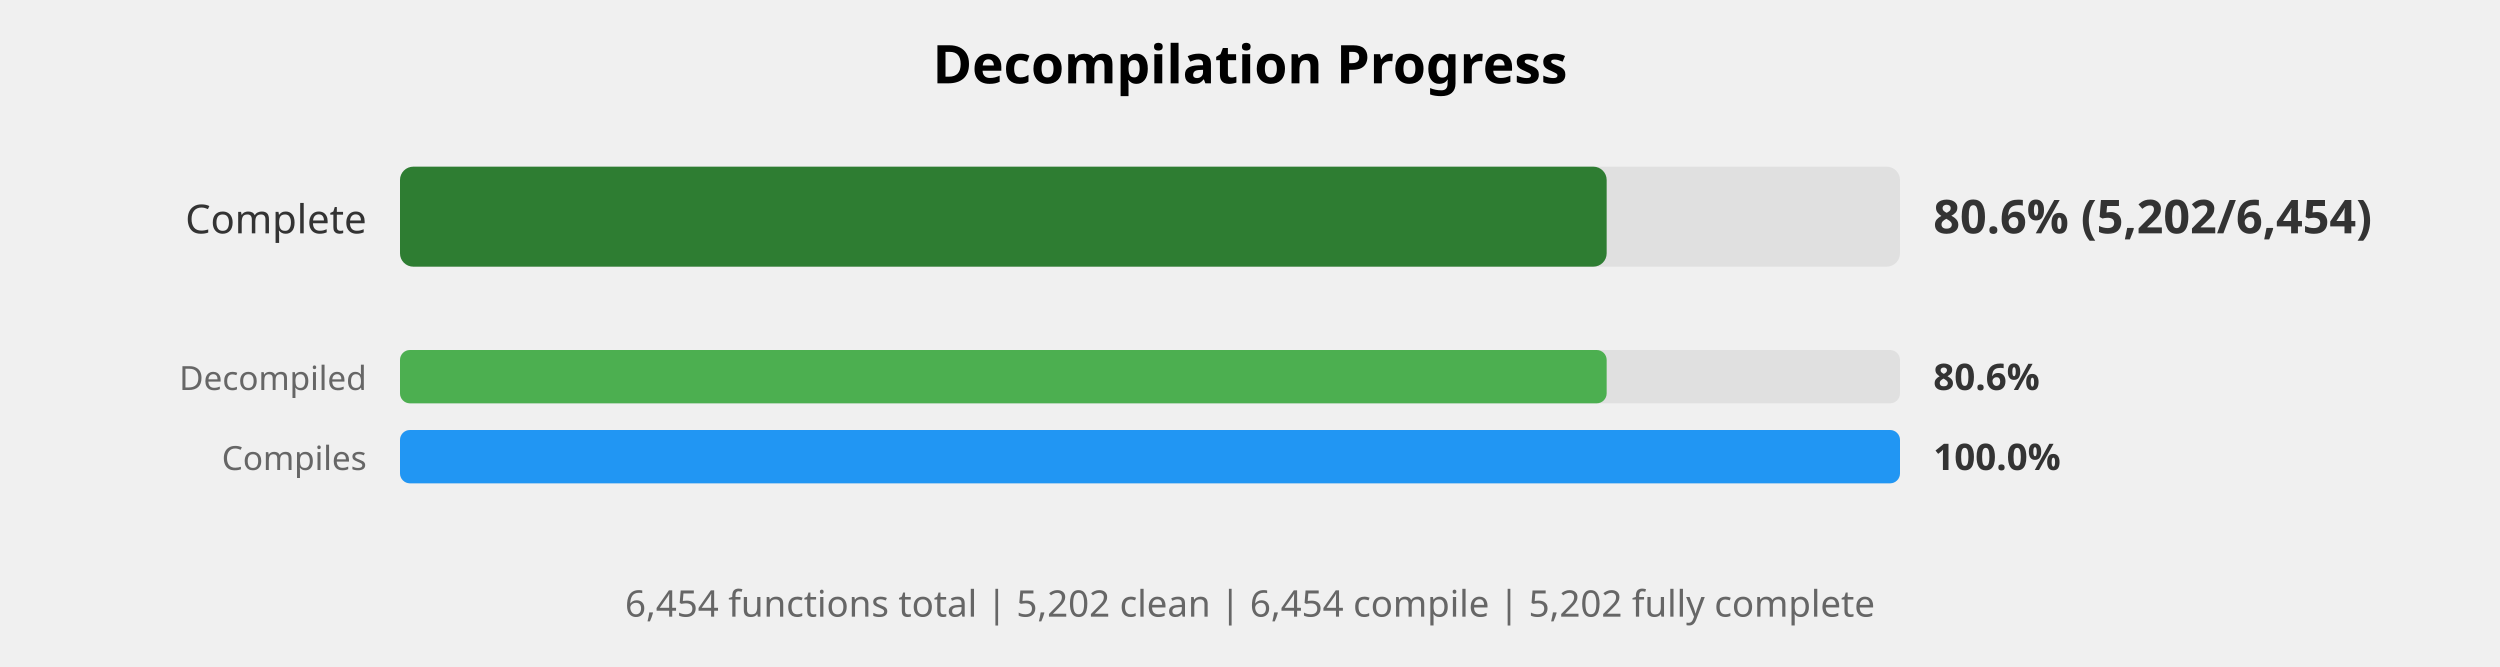
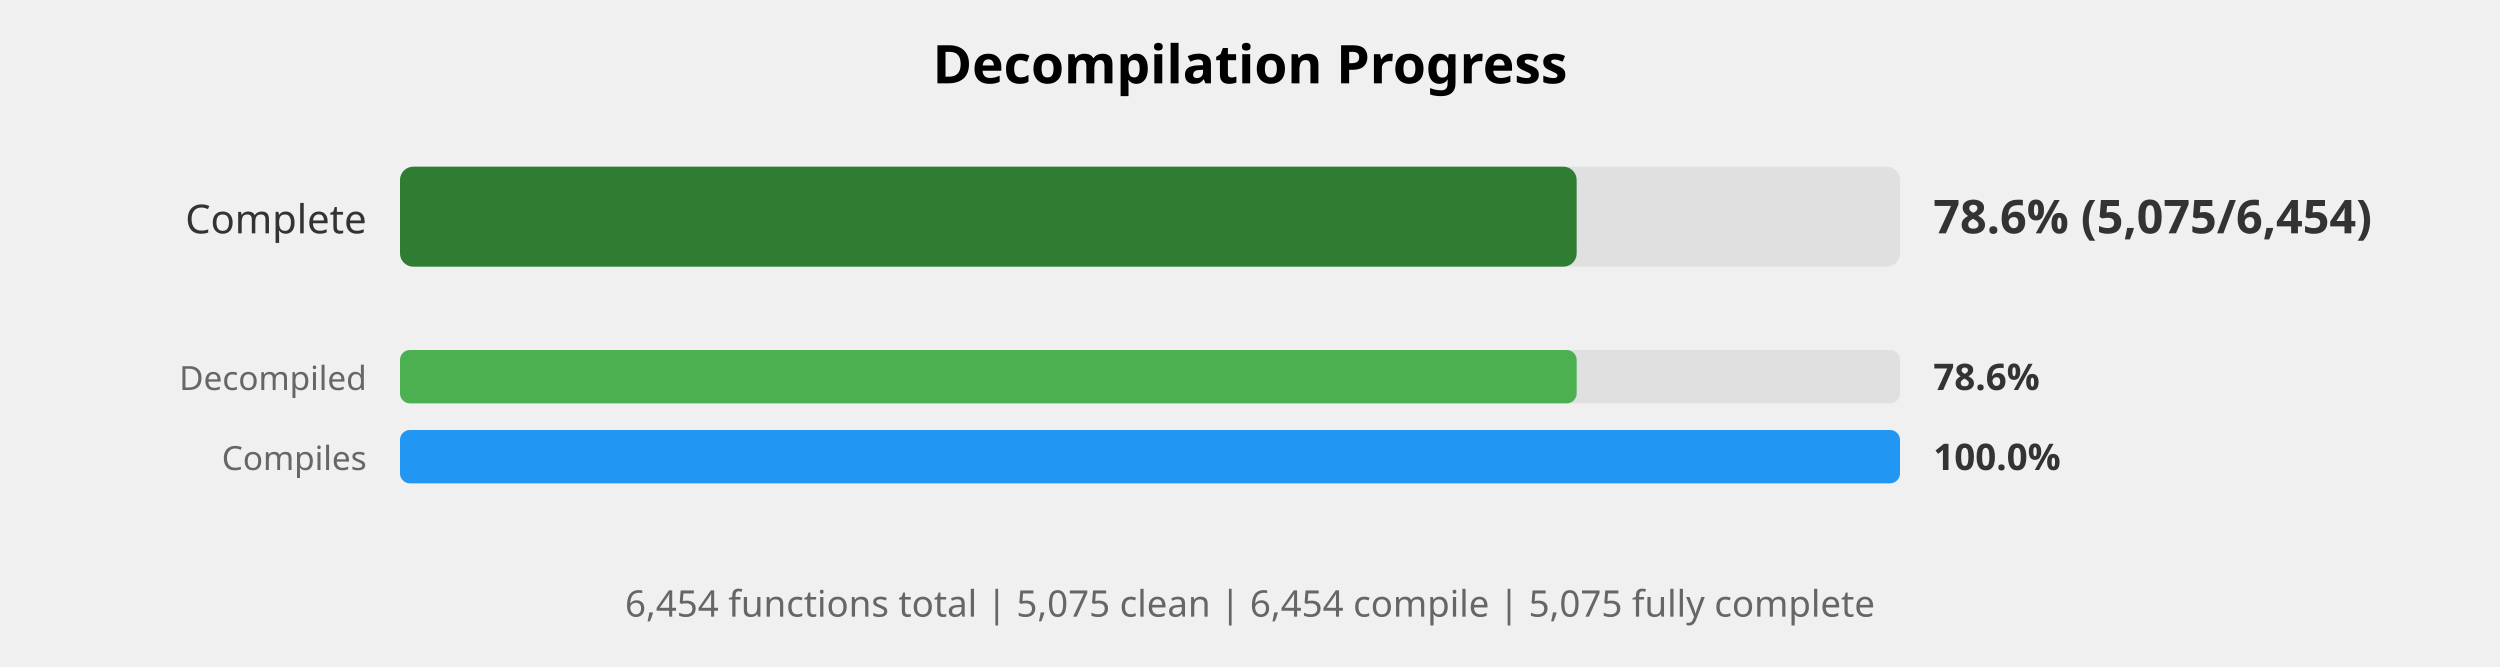
<svg xmlns="http://www.w3.org/2000/svg" width="750" height="200" viewBox="0 0 750 200">
  <style>
    .title { font: bold 16px sans-serif; }
    .label { font: 12px sans-serif; fill: #333; }
    .small-label { font: 10px sans-serif; fill: #666; }
    .percent { font: bold 14px sans-serif; fill: #333; }
    .small-percent { font: bold 11px sans-serif; fill: #333; }
    .summary { font: 11px sans-serif; fill: #666; }
  </style>
  <rect width="100%%" height="100%%" fill="white" />
  <text x="375" y="25" class="title" text-anchor="middle">Decompilation Progress</text>
  <text x="110" y="70" class="label" text-anchor="end">Complete</text>
  <rect x="120" y="50" width="450" height="30" fill="#E0E0E0" rx="4" />
-   <rect x="120" y="50" width="362" height="30" fill="#2E7D32" rx="4" />
-   <text x="580" y="70" class="percent">80.6% (5,202/6,454)</text>
+   <rect x="120" y="50" width="353" height="30" fill="#2E7D32" rx="4" />
+   <text x="580" y="70" class="percent">78.6% (5,075/6,454)</text>
  <text x="110" y="117" class="small-label" text-anchor="end">Decompiled</text>
  <rect x="120" y="105" width="450" height="16" fill="#E0E0E0" rx="3" />
-   <rect x="120" y="105" width="362" height="16" fill="#4CAF50" rx="3" />
-   <text x="580" y="117" class="small-percent">80.6%</text>
+   <rect x="120" y="105" width="353" height="16" fill="#4CAF50" rx="3" />
+   <text x="580" y="117" class="small-percent">78.6%</text>
  <text x="110" y="141" class="small-label" text-anchor="end">Compiles</text>
  <rect x="120" y="129" width="450" height="16" fill="#E0E0E0" rx="3" />
  <rect x="120" y="129" width="450" height="16" fill="#2196F3" rx="3" />
  <text x="580" y="141" class="small-percent">100.0%</text>
  <text x="375" y="185" class="summary" text-anchor="middle">
-     6,454 functions total | 5,202 clean | 6,454 compile | 5,202 fully complete
+     6,454 functions total | 5,075 clean | 6,454 compile | 5,075 fully complete
  </text>
</svg>
